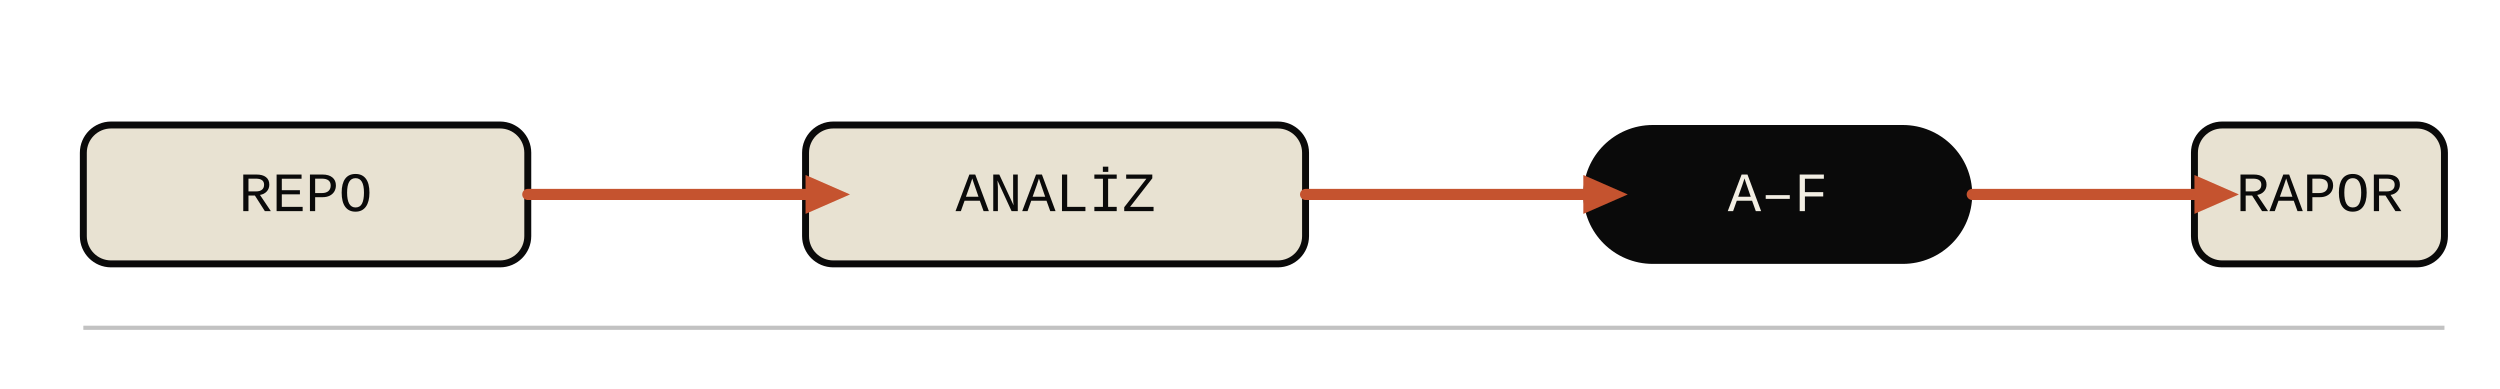
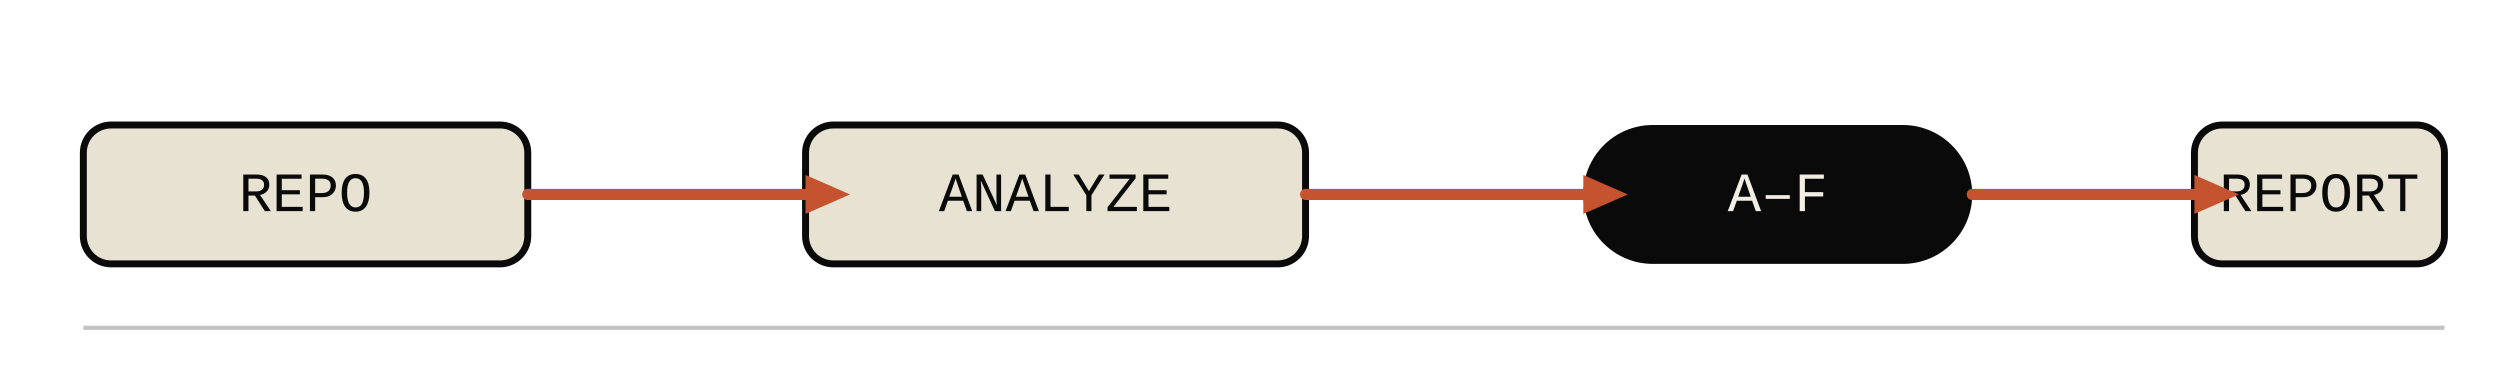
<svg xmlns="http://www.w3.org/2000/svg" viewBox="0 0 900 140" role="img" aria-label="analysis flow — repo to score">
  <g font-family="'Courier New', monospace" font-size="20" fill="#0A0A0A">
    <rect x="30" y="45" width="160" height="50" rx="10" fill="#E8E2D2" stroke="#0A0A0A" stroke-width="2.5" />
    <text x="110" y="76" text-anchor="middle">REPO</text>
    <rect x="290" y="45" width="180" height="50" rx="10" fill="#E8E2D2" stroke="#0A0A0A" stroke-width="2.5" />
-     <text x="380" y="76" text-anchor="middle">ANALİZ</text>
+     <text x="380" y="76" text-anchor="middle">ANALYZE</text>
    <rect x="570" y="45" width="140" height="50" rx="25" fill="#0A0A0A" />
    <text x="640" y="76" text-anchor="middle" fill="#F2EEE3">A–F</text>
    <rect x="790" y="45" width="90" height="50" rx="10" fill="#E8E2D2" stroke="#0A0A0A" stroke-width="2.5" />
-     <text x="835" y="76" text-anchor="middle">RAPOR</text>
+     <text x="835" y="76" text-anchor="middle">REPORT</text>
  </g>
  <line x1="190" y1="70" x2="290" y2="70" stroke="#C5532F" stroke-width="4" stroke-linecap="round" />
  <polygon points="290,63 306,70 290,77" fill="#C5532F" />
  <line x1="470" y1="70" x2="570" y2="70" stroke="#C5532F" stroke-width="4" stroke-linecap="round" />
  <polygon points="570,63 586,70 570,77" fill="#C5532F" />
  <line x1="710" y1="70" x2="790" y2="70" stroke="#C5532F" stroke-width="4" stroke-linecap="round" />
  <polygon points="790,63 806,70 790,77" fill="#C5532F" />
  <line x1="30" y1="118" x2="880" y2="118" stroke="#0A0A0A" stroke-width="1.5" opacity="0.25" />
</svg>
